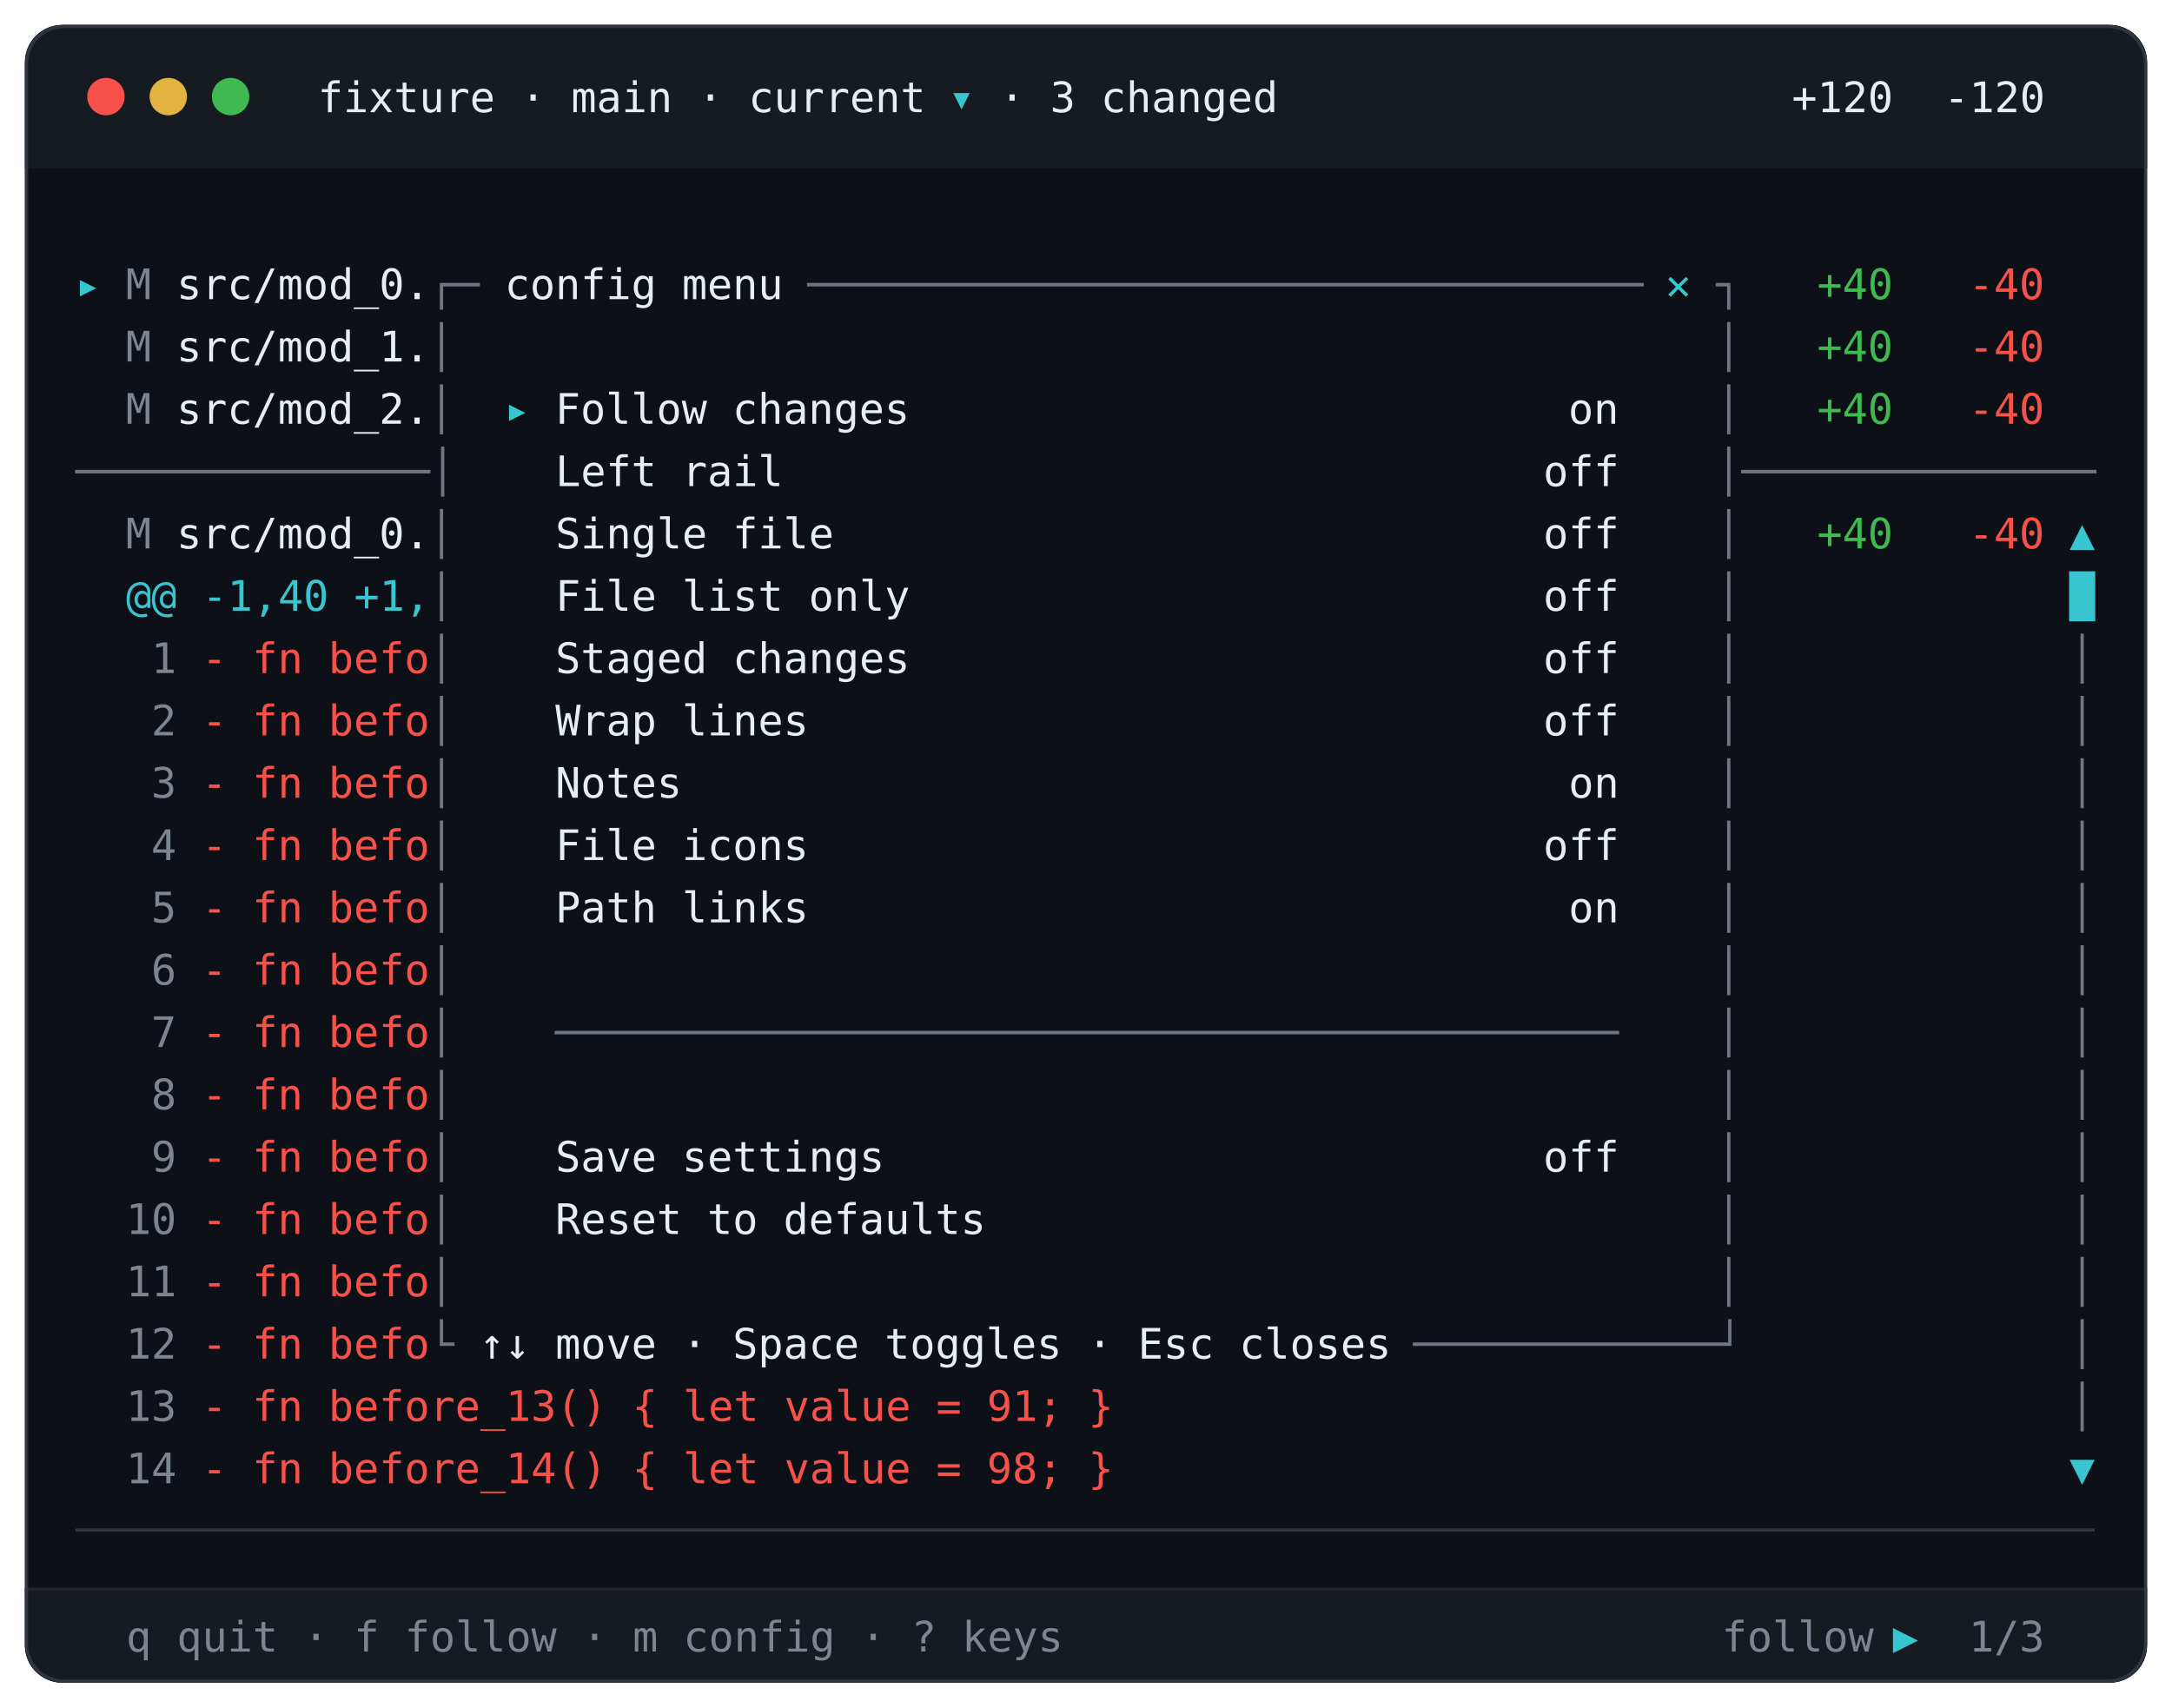
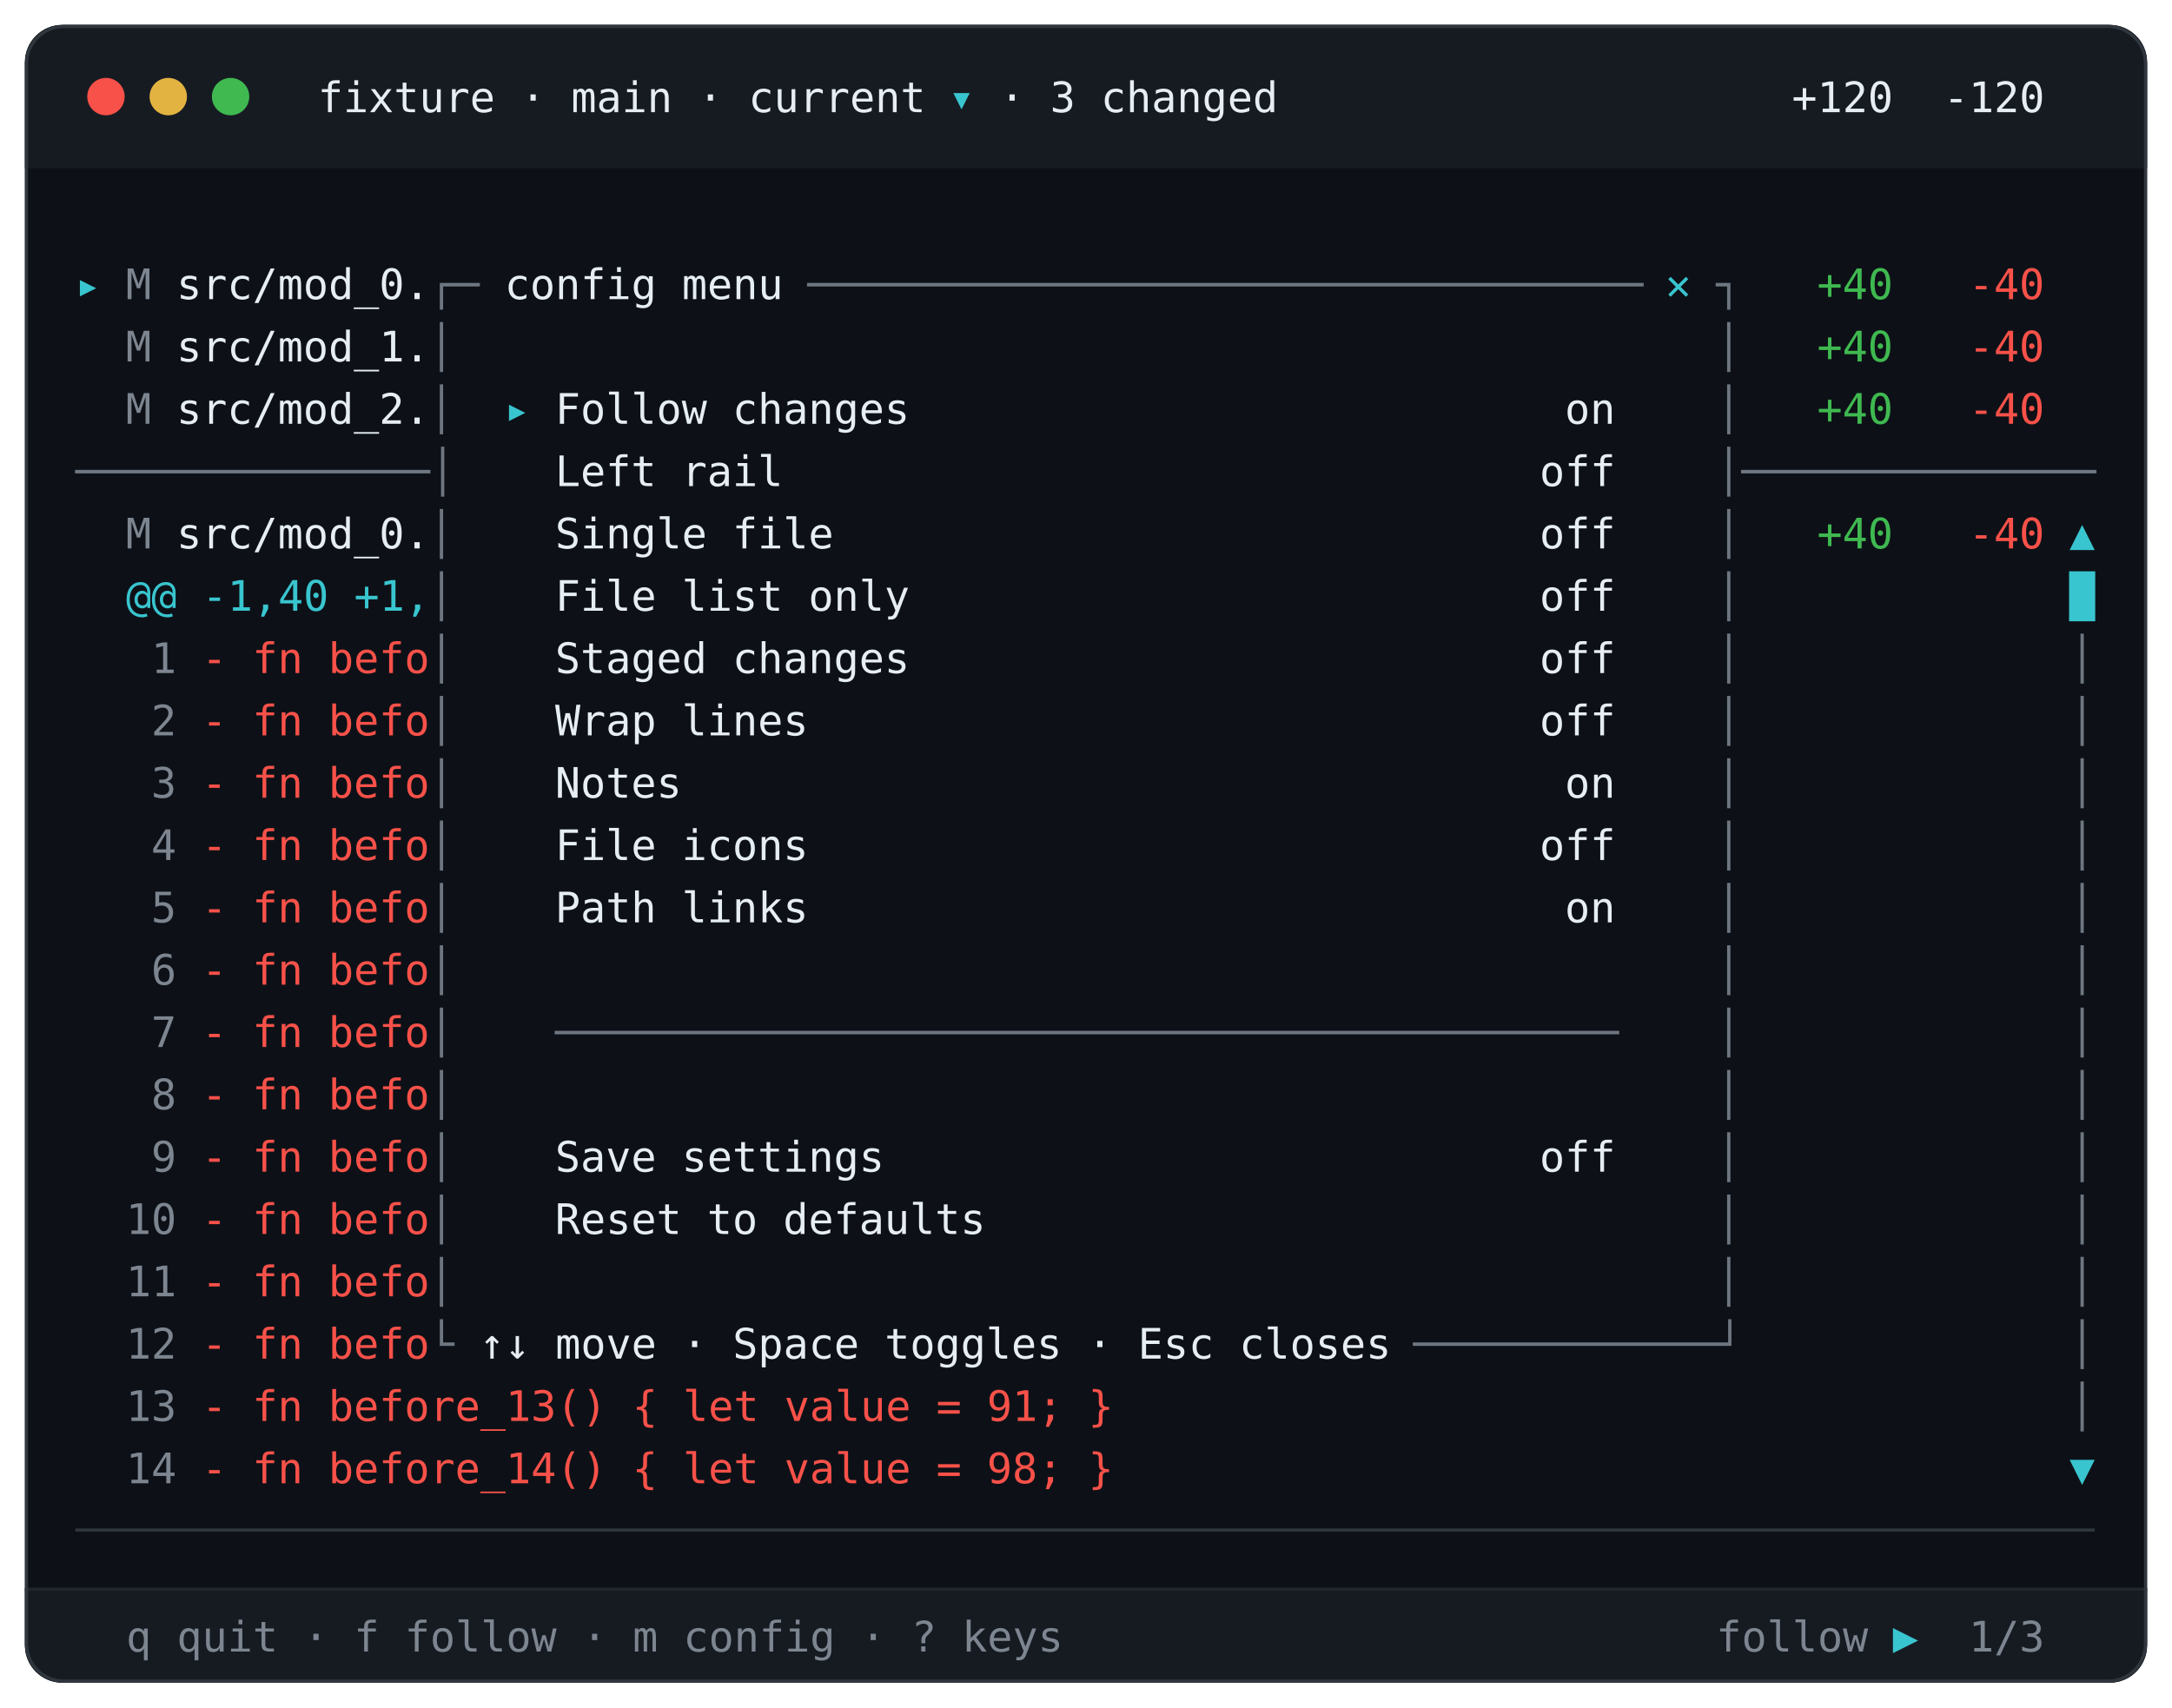
<svg xmlns="http://www.w3.org/2000/svg" viewBox="0 0 697 548" width="697" height="548" role="img" aria-label="The vigia pane with the config menu open over it: every on and off setting with where it stands, a row to save the settings and a row to reset them.">
  <defs>
    <clipPath id="win">
      <rect x="8" y="8" width="681" height="532" rx="12" />
    </clipPath>
    <style>
      .m { font-family: ui-monospace, SFMono-Regular, Menlo, Consolas, "DejaVu Sans Mono", monospace; white-space: pre; }
      .fg { fill: #e6edf3 } .dim { fill: #7d8590 } .faint { fill: #6e7681 }
      .grn { fill: #3fb950 } .red { fill: #f85149 } .cyn { fill: #39c5cf }
      .con { fill: #e3b341 }
    </style>
  </defs>
-   <rect x="8" y="8" width="681" height="532" rx="12" fill="#0d1117" />
-   <g clip-path="url(#win)">
-     <rect x="8" y="8" width="681" height="46" fill="#161b22" />
-     <circle cx="34" cy="31" r="6" fill="#f85149" />
-     <circle cx="54" cy="31" r="6" fill="#e3b341" />
-     <circle cx="74" cy="31" r="6" fill="#3fb950" />
-     <rect x="8" y="510" width="681" height="30" fill="#161b22" />
-     <line x1="8" y1="510" x2="689" y2="510" stroke="#21262d" stroke-width="1" />
-     <text class="m row" y="36" font-size="13.5" xml:space="preserve">
-       <tspan x="102.0" class="fg">fixture · main · current </tspan>
-       <tspan x="304.5" class="cyn">▾</tspan>
-       <tspan x="312.6" class="fg"> · 3 changed</tspan>
-       <tspan x="575.0" class="fg">+120  -120</tspan>
-     </text>
-     <text class="m row" y="76" font-size="13.5" xml:space="preserve" />
-     <text class="m row" y="96" font-size="13.5" xml:space="preserve">
-       <tspan x="24.2" class="cyn">▸</tspan>
-       <tspan x="40.4" class="dim">M</tspan>
-       <tspan x="48.5" class="fg"> src/mod_0.</tspan>
-       <tspan x="137.6" class="faint">┌─</tspan>
-       <tspan x="153.8" class="fg"> config menu </tspan>
-       <tspan x="259.1" class="faint">─────────────────────────────────</tspan>
-       <tspan x="534.5" class="cyn">✕</tspan>
-       <tspan x="550.7" class="faint">┐</tspan>
-       <tspan x="583.1" class="grn">+40</tspan>
-       <tspan x="631.7" class="red">-40</tspan>
-     </text>
-     <text class="m row" y="116" font-size="13.5" xml:space="preserve">
-       <tspan x="40.4" class="dim">M</tspan>
-       <tspan x="48.5" class="fg"> src/mod_1.</tspan>
-       <tspan x="137.6" class="faint">│</tspan>
-       <tspan x="550.7" class="faint">│</tspan>
-       <tspan x="583.1" class="grn">+40</tspan>
-       <tspan x="631.7" class="red">-40</tspan>
-     </text>
-     <text class="m row" y="136" font-size="13.5" xml:space="preserve">
-       <tspan x="40.4" class="dim">M</tspan>
-       <tspan x="48.5" class="fg"> src/mod_2.</tspan>
-       <tspan x="137.6" class="faint">│</tspan>
-       <tspan x="161.9" class="cyn">▸</tspan>
-       <tspan x="170.0" class="fg"> Follow changes                          on    </tspan>
-       <tspan x="550.7" class="faint">│</tspan>
-       <tspan x="583.1" class="grn">+40</tspan>
-       <tspan x="631.7" class="red">-40</tspan>
-     </text>
-     <text class="m row" y="156" font-size="13.5" xml:space="preserve">
-       <tspan x="24.2" class="faint">──────────────│</tspan>
-       <tspan x="145.7" class="fg">    Left rail                              off    </tspan>
-       <tspan x="550.7" class="faint">│──────────────</tspan>
-     </text>
-     <text class="m row" y="176" font-size="13.5" xml:space="preserve">
-       <tspan x="40.4" class="dim">M</tspan>
-       <tspan x="48.5" class="fg"> src/mod_0.</tspan>
-       <tspan x="137.6" class="faint">│</tspan>
-       <tspan x="145.7" class="fg">    Single file                            off    </tspan>
-       <tspan x="550.7" class="faint">│</tspan>
-       <tspan x="583.1" class="grn">+40</tspan>
-       <tspan x="631.7" class="red">-40</tspan>
-       <tspan x="664.1" class="cyn">▲</tspan>
-     </text>
-     <text class="m row" y="196" font-size="13.5" xml:space="preserve">
-       <tspan x="24.2" class="cyn">  @@ -1,40 +1,</tspan>
-       <tspan x="137.6" class="faint">│</tspan>
-       <tspan x="145.7" class="fg">    File list only                         off    </tspan>
-       <tspan x="550.7" class="faint">│</tspan>
-       <tspan x="664.1" class="cyn">█</tspan>
-     </text>
-     <text class="m row" y="216" font-size="13.5" xml:space="preserve">
-       <tspan x="48.5" class="dim">1</tspan>
-       <tspan x="56.6" class="red"> - fn befo</tspan>
-       <tspan x="137.6" class="faint">│</tspan>
-       <tspan x="145.7" class="fg">    Staged changes                         off    </tspan>
-       <tspan x="550.7" class="faint">│</tspan>
-       <tspan x="664.1" class="faint">│</tspan>
-     </text>
-     <text class="m row" y="236" font-size="13.5" xml:space="preserve">
-       <tspan x="48.5" class="dim">2</tspan>
-       <tspan x="56.6" class="red"> - fn befo</tspan>
-       <tspan x="137.6" class="faint">│</tspan>
-       <tspan x="145.7" class="fg">    Wrap lines                             off    </tspan>
-       <tspan x="550.7" class="faint">│</tspan>
-       <tspan x="664.1" class="faint">│</tspan>
-     </text>
-     <text class="m row" y="256" font-size="13.5" xml:space="preserve">
-       <tspan x="48.5" class="dim">3</tspan>
-       <tspan x="56.6" class="red"> - fn befo</tspan>
-       <tspan x="137.6" class="faint">│</tspan>
-       <tspan x="145.7" class="fg">    Notes                                   on    </tspan>
-       <tspan x="550.7" class="faint">│</tspan>
-       <tspan x="664.1" class="faint">│</tspan>
-     </text>
-     <text class="m row" y="276" font-size="13.5" xml:space="preserve">
-       <tspan x="48.5" class="dim">4</tspan>
-       <tspan x="56.6" class="red"> - fn befo</tspan>
-       <tspan x="137.6" class="faint">│</tspan>
-       <tspan x="145.7" class="fg">    File icons                             off    </tspan>
-       <tspan x="550.7" class="faint">│</tspan>
-       <tspan x="664.1" class="faint">│</tspan>
-     </text>
-     <text class="m row" y="296" font-size="13.5" xml:space="preserve">
-       <tspan x="48.5" class="dim">5</tspan>
-       <tspan x="56.6" class="red"> - fn befo</tspan>
-       <tspan x="137.6" class="faint">│</tspan>
-       <tspan x="145.7" class="fg">    Path links                              on    </tspan>
-       <tspan x="550.7" class="faint">│</tspan>
-       <tspan x="664.1" class="faint">│</tspan>
-     </text>
-     <text class="m row" y="316" font-size="13.5" xml:space="preserve">
-       <tspan x="48.5" class="dim">6</tspan>
-       <tspan x="56.6" class="red"> - fn befo</tspan>
-       <tspan x="137.6" class="faint">│</tspan>
-       <tspan x="550.7" class="faint">│</tspan>
-       <tspan x="664.1" class="faint">│</tspan>
-     </text>
-     <text class="m row" y="336" font-size="13.5" xml:space="preserve">
-       <tspan x="48.5" class="dim">7</tspan>
-       <tspan x="56.6" class="red"> - fn befo</tspan>
-       <tspan x="137.6" class="faint">│</tspan>
-       <tspan x="178.1" class="faint">──────────────────────────────────────────</tspan>
-       <tspan x="550.7" class="faint">│</tspan>
-       <tspan x="664.1" class="faint">│</tspan>
-     </text>
-     <text class="m row" y="356" font-size="13.5" xml:space="preserve">
-       <tspan x="48.5" class="dim">8</tspan>
-       <tspan x="56.6" class="red"> - fn befo</tspan>
-       <tspan x="137.6" class="faint">│</tspan>
-       <tspan x="550.7" class="faint">│</tspan>
-       <tspan x="664.1" class="faint">│</tspan>
-     </text>
-     <text class="m row" y="376" font-size="13.5" xml:space="preserve">
-       <tspan x="48.5" class="dim">9</tspan>
-       <tspan x="56.6" class="red"> - fn befo</tspan>
-       <tspan x="137.6" class="faint">│</tspan>
-       <tspan x="145.7" class="fg">    Save settings                          off    </tspan>
-       <tspan x="550.7" class="faint">│</tspan>
-       <tspan x="664.1" class="faint">│</tspan>
-     </text>
-     <text class="m row" y="396" font-size="13.5" xml:space="preserve">
-       <tspan x="40.4" class="dim">10</tspan>
-       <tspan x="56.6" class="red"> - fn befo</tspan>
-       <tspan x="137.6" class="faint">│</tspan>
-       <tspan x="145.7" class="fg">    Reset to defaults                             </tspan>
-       <tspan x="550.7" class="faint">│</tspan>
-       <tspan x="664.1" class="faint">│</tspan>
-     </text>
-     <text class="m row" y="416" font-size="13.5" xml:space="preserve">
-       <tspan x="40.4" class="dim">11</tspan>
-       <tspan x="56.6" class="red"> - fn befo</tspan>
-       <tspan x="137.6" class="faint">│</tspan>
-       <tspan x="550.7" class="faint">│</tspan>
-       <tspan x="664.1" class="faint">│</tspan>
-     </text>
-     <text class="m row" y="436" font-size="13.5" xml:space="preserve">
-       <tspan x="40.4" class="dim">12</tspan>
-       <tspan x="56.6" class="red"> - fn befo</tspan>
-       <tspan x="137.6" class="faint">└</tspan>
-       <tspan x="145.7" class="fg"> ↑↓ move · Space toggles · Esc closes </tspan>
-       <tspan x="453.5" class="faint">────────────┘</tspan>
-       <tspan x="664.1" class="faint">│</tspan>
-     </text>
-     <text class="m row" y="456" font-size="13.5" xml:space="preserve">
-       <tspan x="40.4" class="dim">13</tspan>
-       <tspan x="56.6" class="red"> - fn before_13() { let value = 91; }                                      </tspan>
-       <tspan x="664.1" class="faint">│</tspan>
-     </text>
-     <text class="m row" y="476" font-size="13.5" xml:space="preserve">
-       <tspan x="40.4" class="dim">14</tspan>
-       <tspan x="56.6" class="red"> - fn before_14() { let value = 98; }                                      </tspan>
-       <tspan x="664.1" class="cyn">▼</tspan>
-     </text>
-     <line class="rule" x1="24.2" y1="491" x2="672.2" y2="491" stroke="#30363d" stroke-width="1" />
-     <text class="m row" y="530" font-size="13.5" xml:space="preserve">
-       <tspan x="24.2" class="dim">  q quit · f follow · m config · ? keys                          follow </tspan>
-       <tspan x="607.4" class="cyn">▶</tspan>
-       <tspan x="615.5" class="dim">  1/3</tspan>
-     </text>
+   <g transform="translate(0,0)">
+     <rect x="8" y="8" width="681" height="532" rx="12" fill="#0d1117" />
+     <g clip-path="url(#win)">
+       <rect x="8" y="8" width="681" height="46" fill="#161b22" />
+       <circle cx="34" cy="31" r="6" fill="#f85149" />
+       <circle cx="54" cy="31" r="6" fill="#e3b341" />
+       <circle cx="74" cy="31" r="6" fill="#3fb950" />
+       <rect x="8" y="510" width="681" height="30" fill="#161b22" />
+       <line x1="8" y1="510" x2="689" y2="510" stroke="#21262d" stroke-width="1" />
+       <text class="m row" y="36" font-size="13.5" xml:space="preserve">
+         <tspan x="102.0" class="fg">fixture · main · current </tspan>
+         <tspan x="304.5" class="cyn">▾</tspan>
+         <tspan x="312.6" class="fg"> · 3 changed</tspan>
+         <tspan x="575.0" class="fg">+120 </tspan>
+         <tspan x="615.5" class="fg"> -120</tspan>
+       </text>
+       <text class="m row" y="76" font-size="13.5" xml:space="preserve" />
+       <text class="m row" y="96" font-size="13.5" xml:space="preserve">
+         <tspan x="24.2" class="cyn">▸</tspan>
+         <tspan x="40.4" class="dim">M</tspan>
+         <tspan x="48.5" class="fg"> src/mod_0.</tspan>
+         <tspan x="137.6" class="faint">┌─</tspan>
+         <tspan x="153.8" class="fg"> config menu </tspan>
+         <tspan x="259.1" class="faint">─────────────────────────────────</tspan>
+         <tspan x="534.5" class="cyn">✕</tspan>
+         <tspan x="550.7" class="faint">┐</tspan>
+         <tspan x="583.1" class="grn">+40</tspan>
+         <tspan x="631.7" class="red">-40</tspan>
+       </text>
+       <text class="m row" y="116" font-size="13.5" xml:space="preserve">
+         <tspan x="40.4" class="dim">M</tspan>
+         <tspan x="48.5" class="fg"> src/mod_1.</tspan>
+         <tspan x="137.6" class="faint">│</tspan>
+         <tspan x="550.7" class="faint">│</tspan>
+         <tspan x="583.1" class="grn">+40</tspan>
+         <tspan x="631.7" class="red">-40</tspan>
+       </text>
+       <text class="m row" y="136" font-size="13.5" xml:space="preserve">
+         <tspan x="40.4" class="dim">M</tspan>
+         <tspan x="48.5" class="fg"> src/mod_2.</tspan>
+         <tspan x="137.6" class="faint">│</tspan>
+         <tspan x="161.9" class="cyn">▸</tspan>
+         <tspan x="170.0" class="fg"> Follow changes                         </tspan>
+         <tspan x="494.0" class="fg"> on   </tspan>
+         <tspan x="550.7" class="faint">│</tspan>
+         <tspan x="583.1" class="grn">+40</tspan>
+         <tspan x="631.7" class="red">-40</tspan>
+       </text>
+       <text class="m row" y="156" font-size="13.5" xml:space="preserve">
+         <tspan x="24.2" class="faint">──────────────│</tspan>
+         <tspan x="170.0" class="fg"> Left rail                             </tspan>
+         <tspan x="485.9" class="fg"> off   </tspan>
+         <tspan x="550.7" class="faint">│──────────────</tspan>
+       </text>
+       <text class="m row" y="176" font-size="13.5" xml:space="preserve">
+         <tspan x="40.4" class="dim">M</tspan>
+         <tspan x="48.5" class="fg"> src/mod_0.</tspan>
+         <tspan x="137.6" class="faint">│</tspan>
+         <tspan x="170.0" class="fg"> Single file                           </tspan>
+         <tspan x="485.9" class="fg"> off   </tspan>
+         <tspan x="550.7" class="faint">│</tspan>
+         <tspan x="583.1" class="grn">+40</tspan>
+         <tspan x="631.7" class="red">-40</tspan>
+         <tspan x="664.1" class="cyn">▲</tspan>
+       </text>
+       <text class="m row" y="196" font-size="13.5" xml:space="preserve">
+         <tspan x="24.2" class="cyn">  @@ -1,40 +1,</tspan>
+         <tspan x="137.6" class="faint">│</tspan>
+         <tspan x="170.0" class="fg"> File list only                        </tspan>
+         <tspan x="485.9" class="fg"> off   </tspan>
+         <tspan x="550.7" class="faint">│</tspan>
+         <tspan x="664.1" class="cyn">█</tspan>
+       </text>
+       <text class="m row" y="216" font-size="13.5" xml:space="preserve">
+         <tspan x="48.5" class="dim">1</tspan>
+         <tspan x="56.6" class="red"> - fn befo</tspan>
+         <tspan x="137.6" class="faint">│</tspan>
+         <tspan x="170.0" class="fg"> Staged changes                        </tspan>
+         <tspan x="485.9" class="fg"> off   </tspan>
+         <tspan x="550.7" class="faint">│</tspan>
+         <tspan x="664.1" class="faint">│</tspan>
+       </text>
+       <text class="m row" y="236" font-size="13.5" xml:space="preserve">
+         <tspan x="48.5" class="dim">2</tspan>
+         <tspan x="56.6" class="red"> - fn befo</tspan>
+         <tspan x="137.6" class="faint">│</tspan>
+         <tspan x="170.0" class="fg"> Wrap lines                            </tspan>
+         <tspan x="485.9" class="fg"> off   </tspan>
+         <tspan x="550.7" class="faint">│</tspan>
+         <tspan x="664.1" class="faint">│</tspan>
+       </text>
+       <text class="m row" y="256" font-size="13.5" xml:space="preserve">
+         <tspan x="48.5" class="dim">3</tspan>
+         <tspan x="56.6" class="red"> - fn befo</tspan>
+         <tspan x="137.6" class="faint">│</tspan>
+         <tspan x="170.0" class="fg"> Notes                                  </tspan>
+         <tspan x="494.0" class="fg"> on   </tspan>
+         <tspan x="550.7" class="faint">│</tspan>
+         <tspan x="664.1" class="faint">│</tspan>
+       </text>
+       <text class="m row" y="276" font-size="13.5" xml:space="preserve">
+         <tspan x="48.5" class="dim">4</tspan>
+         <tspan x="56.6" class="red"> - fn befo</tspan>
+         <tspan x="137.6" class="faint">│</tspan>
+         <tspan x="170.0" class="fg"> File icons                            </tspan>
+         <tspan x="485.9" class="fg"> off   </tspan>
+         <tspan x="550.7" class="faint">│</tspan>
+         <tspan x="664.1" class="faint">│</tspan>
+       </text>
+       <text class="m row" y="296" font-size="13.5" xml:space="preserve">
+         <tspan x="48.5" class="dim">5</tspan>
+         <tspan x="56.6" class="red"> - fn befo</tspan>
+         <tspan x="137.6" class="faint">│</tspan>
+         <tspan x="170.0" class="fg"> Path links                             </tspan>
+         <tspan x="494.0" class="fg"> on   </tspan>
+         <tspan x="550.7" class="faint">│</tspan>
+         <tspan x="664.1" class="faint">│</tspan>
+       </text>
+       <text class="m row" y="316" font-size="13.5" xml:space="preserve">
+         <tspan x="48.5" class="dim">6</tspan>
+         <tspan x="56.6" class="red"> - fn befo</tspan>
+         <tspan x="137.6" class="faint">│</tspan>
+         <tspan x="550.7" class="faint">│</tspan>
+         <tspan x="664.1" class="faint">│</tspan>
+       </text>
+       <text class="m row" y="336" font-size="13.5" xml:space="preserve">
+         <tspan x="48.5" class="dim">7</tspan>
+         <tspan x="56.6" class="red"> - fn befo</tspan>
+         <tspan x="137.6" class="faint">│</tspan>
+         <tspan x="178.1" class="faint">──────────────────────────────────────────</tspan>
+         <tspan x="550.7" class="faint">│</tspan>
+         <tspan x="664.1" class="faint">│</tspan>
+       </text>
+       <text class="m row" y="356" font-size="13.5" xml:space="preserve">
+         <tspan x="48.5" class="dim">8</tspan>
+         <tspan x="56.6" class="red"> - fn befo</tspan>
+         <tspan x="137.6" class="faint">│</tspan>
+         <tspan x="550.7" class="faint">│</tspan>
+         <tspan x="664.1" class="faint">│</tspan>
+       </text>
+       <text class="m row" y="376" font-size="13.5" xml:space="preserve">
+         <tspan x="48.5" class="dim">9</tspan>
+         <tspan x="56.6" class="red"> - fn befo</tspan>
+         <tspan x="137.6" class="faint">│</tspan>
+         <tspan x="170.0" class="fg"> Save settings                         </tspan>
+         <tspan x="485.9" class="fg"> off   </tspan>
+         <tspan x="550.7" class="faint">│</tspan>
+         <tspan x="664.1" class="faint">│</tspan>
+       </text>
+       <text class="m row" y="396" font-size="13.5" xml:space="preserve">
+         <tspan x="40.4" class="dim">10</tspan>
+         <tspan x="56.6" class="red"> - fn befo</tspan>
+         <tspan x="137.6" class="faint">│</tspan>
+         <tspan x="170.0" class="fg"> Reset to defaults                            </tspan>
+         <tspan x="550.7" class="faint">│</tspan>
+         <tspan x="664.1" class="faint">│</tspan>
+       </text>
+       <text class="m row" y="416" font-size="13.5" xml:space="preserve">
+         <tspan x="40.4" class="dim">11</tspan>
+         <tspan x="56.6" class="red"> - fn befo</tspan>
+         <tspan x="137.6" class="faint">│</tspan>
+         <tspan x="550.7" class="faint">│</tspan>
+         <tspan x="664.1" class="faint">│</tspan>
+       </text>
+       <text class="m row" y="436" font-size="13.5" xml:space="preserve">
+         <tspan x="40.4" class="dim">12</tspan>
+         <tspan x="56.6" class="red"> - fn befo</tspan>
+         <tspan x="137.6" class="faint">└</tspan>
+         <tspan x="145.7" class="fg"> ↑↓ move · Space toggles · Esc closes </tspan>
+         <tspan x="453.5" class="faint">────────────┘</tspan>
+         <tspan x="664.1" class="faint">│</tspan>
+       </text>
+       <text class="m row" y="456" font-size="13.5" xml:space="preserve">
+         <tspan x="40.4" class="dim">13</tspan>
+         <tspan x="56.6" class="red"> - fn before_13() { let value = 91; }                                     </tspan>
+         <tspan x="664.1" class="faint">│</tspan>
+       </text>
+       <text class="m row" y="476" font-size="13.5" xml:space="preserve">
+         <tspan x="40.4" class="dim">14</tspan>
+         <tspan x="56.6" class="red"> - fn before_14() { let value = 98; }                                     </tspan>
+         <tspan x="664.1" class="cyn">▼</tspan>
+       </text>
+       <line class="rule" x1="24.2" y1="491" x2="672.2" y2="491" stroke="#30363d" stroke-width="1" />
+       <text class="m row" y="530" font-size="13.5" xml:space="preserve">
+         <tspan x="24.2" class="dim">  q quit · f follow · m config · ? keys                         </tspan>
+         <tspan x="542.6" class="dim"> follow </tspan>
+         <tspan x="607.4" class="cyn">▶</tspan>
+         <tspan x="615.5" class="dim">  1/3</tspan>
+       </text>
+     </g>
+     <rect x="8.5" y="8.5" width="680" height="531" rx="12" fill="none" stroke="#30363d" />
  </g>
-   <rect x="8.5" y="8.5" width="680" height="531" rx="12" fill="none" stroke="#30363d" />
</svg>
